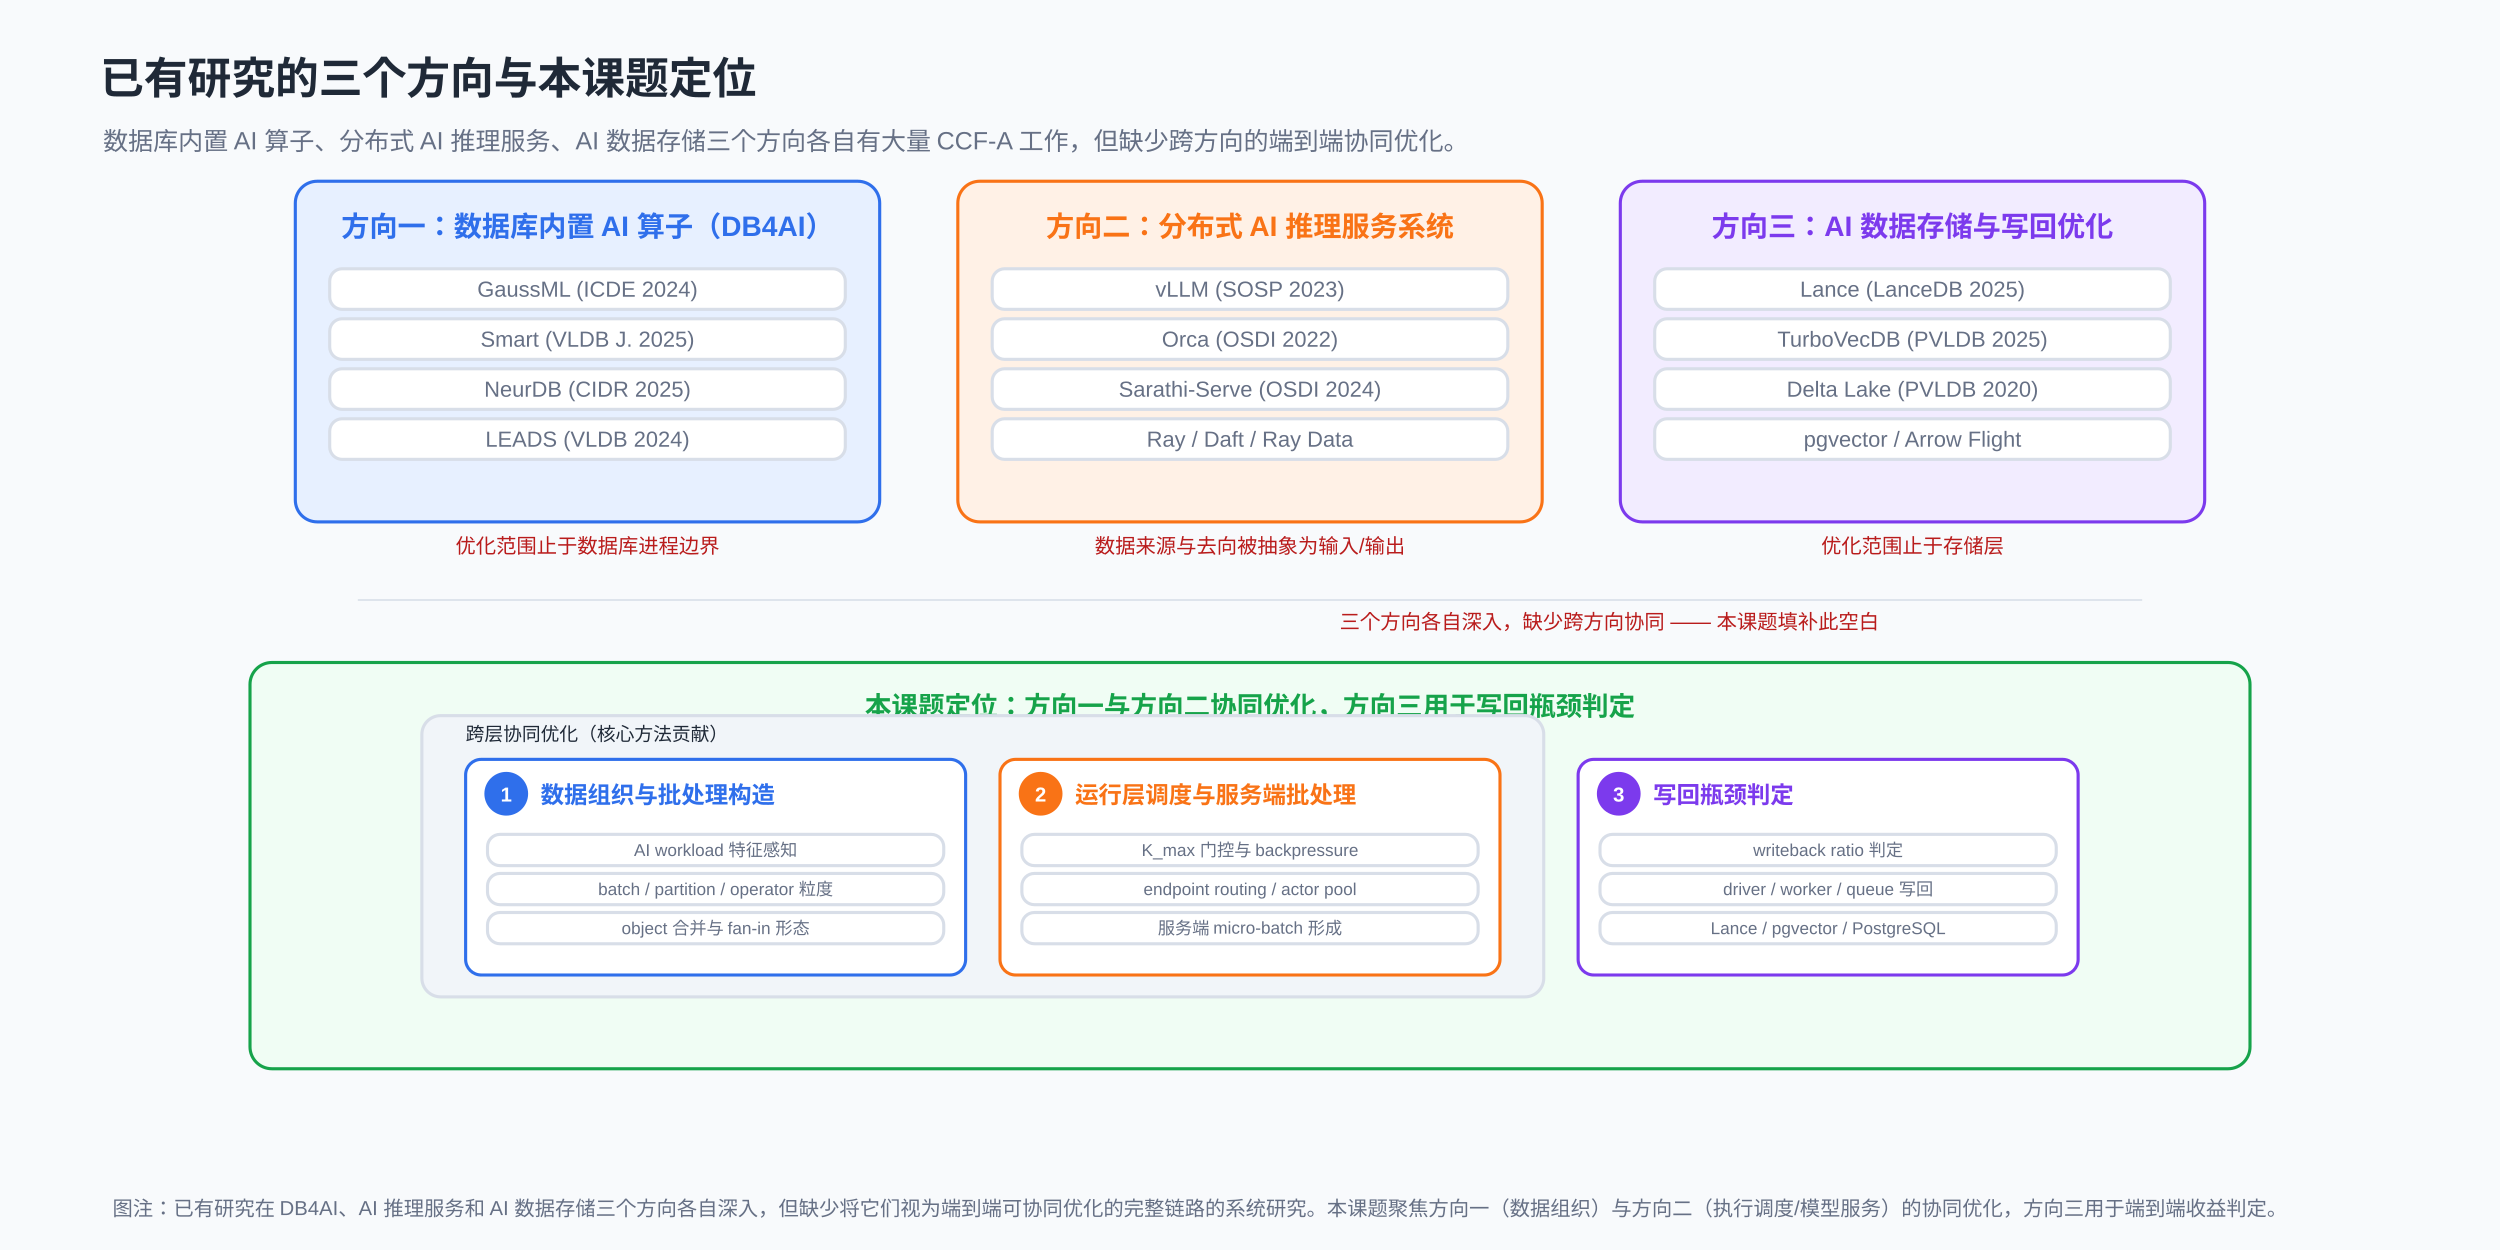
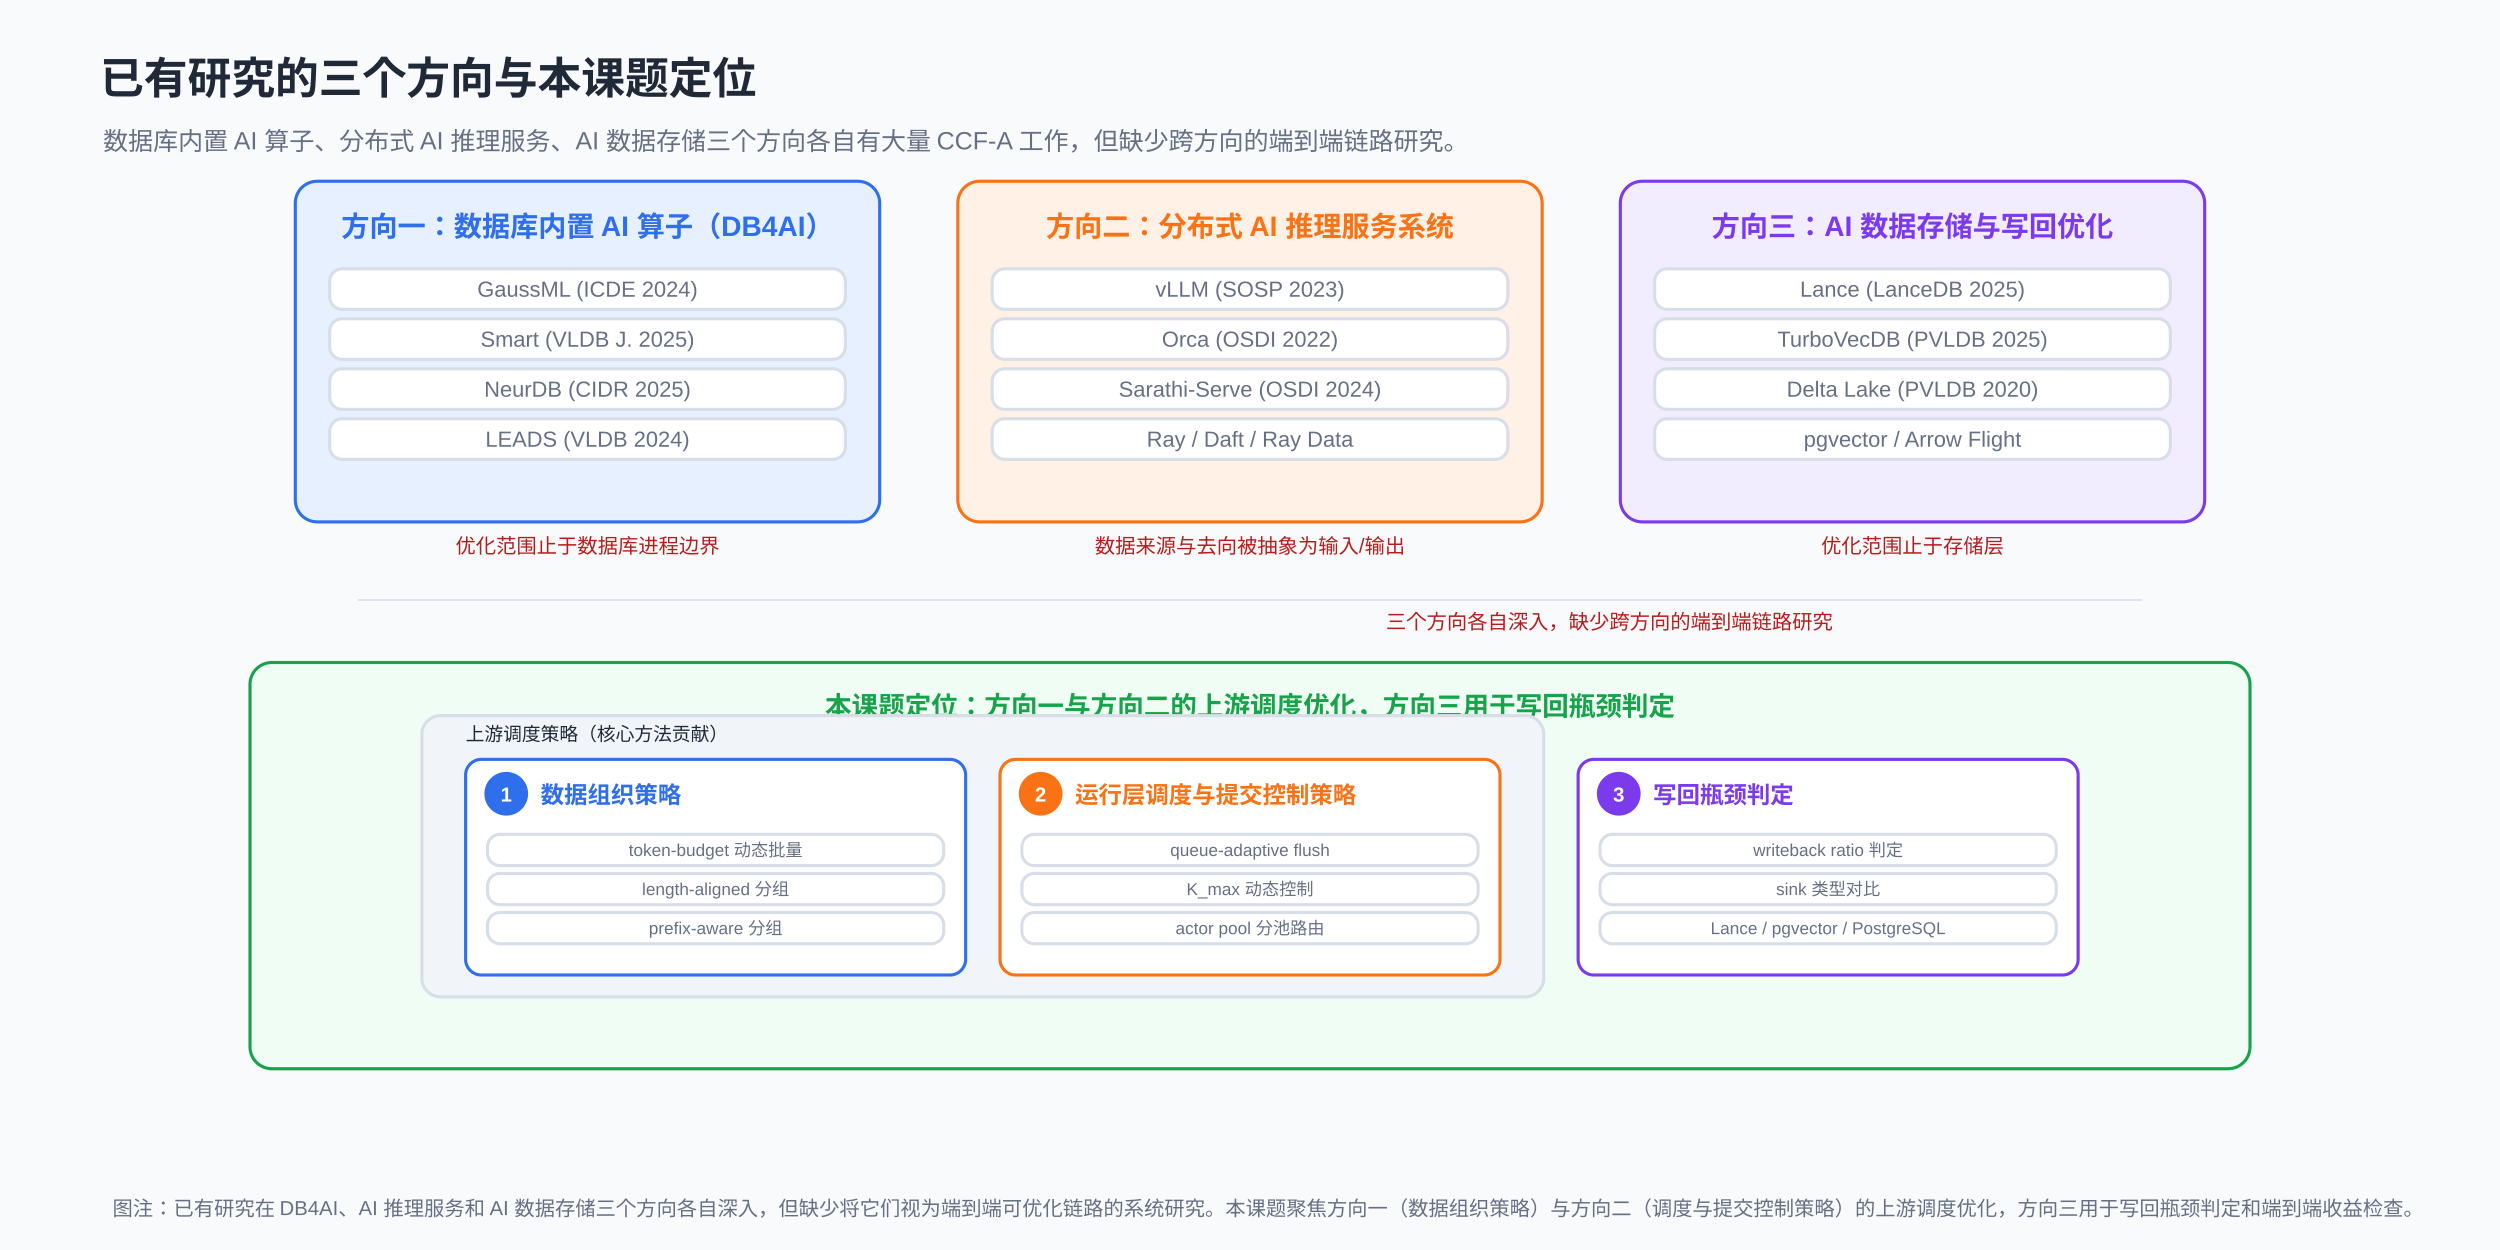
<svg xmlns="http://www.w3.org/2000/svg" width="1600" height="800" viewBox="0 0 1600 800">
  <rect width="1600" height="800" fill="#F8FAFC" />
  <text x="64" y="60" font-family="Microsoft YaHei,Arial,sans-serif" font-size="28" font-weight="700" fill="#1F2937" text-anchor="start">已有研究的三个方向与本课题定位</text>
-   <text x="66" y="96" font-family="Microsoft YaHei,Arial,sans-serif" font-size="16" font-weight="400" fill="#667085" text-anchor="start">数据库内置 AI 算子、分布式 AI 推理服务、AI 数据存储三个方向各自有大量 CCF-A 工作，但缺少跨方向的端到端协同优化。</text>
+   <text x="66" y="96" font-family="Microsoft YaHei,Arial,sans-serif" font-size="16" font-weight="400" fill="#667085" text-anchor="start">数据库内置 AI 算子、分布式 AI 推理服务、AI 数据存储三个方向各自有大量 CCF-A 工作，但缺少跨方向的端到端链路研究。</text>
  <rect x="189.0" y="116" width="374" height="218" rx="14" fill="#E7F0FF" stroke="#2F6FEB" stroke-width="2" />
  <text x="376.0" y="151.3" font-family="Microsoft YaHei,Arial,sans-serif" font-size="18" font-weight="700" fill="#2F6FEB" text-anchor="middle">方向一：数据库内置 AI 算子（DB4AI）</text>
  <rect x="211.0" y="172" width="330" height="26" rx="8" fill="#FFFFFF" stroke="#D8DEE8" stroke-width="2" />
  <text x="376.0" y="189.9" font-family="Microsoft YaHei,Arial,sans-serif" font-size="14" font-weight="400" fill="#667085" text-anchor="middle">GaussML (ICDE 2024)</text>
  <rect x="211.0" y="204" width="330" height="26" rx="8" fill="#FFFFFF" stroke="#D8DEE8" stroke-width="2" />
  <text x="376.0" y="221.9" font-family="Microsoft YaHei,Arial,sans-serif" font-size="14" font-weight="400" fill="#667085" text-anchor="middle">Smart (VLDB J. 2025)</text>
  <rect x="211.0" y="236" width="330" height="26" rx="8" fill="#FFFFFF" stroke="#D8DEE8" stroke-width="2" />
  <text x="376.0" y="253.9" font-family="Microsoft YaHei,Arial,sans-serif" font-size="14" font-weight="400" fill="#667085" text-anchor="middle">NeurDB (CIDR 2025)</text>
  <rect x="211.0" y="268" width="330" height="26" rx="8" fill="#FFFFFF" stroke="#D8DEE8" stroke-width="2" />
  <text x="376.0" y="285.9" font-family="Microsoft YaHei,Arial,sans-serif" font-size="14" font-weight="400" fill="#667085" text-anchor="middle">LEADS (VLDB 2024)</text>
  <rect x="613.0" y="116" width="374" height="218" rx="14" fill="#FFF1E6" stroke="#F97316" stroke-width="2" />
  <text x="800.0" y="151.3" font-family="Microsoft YaHei,Arial,sans-serif" font-size="18" font-weight="700" fill="#F97316" text-anchor="middle">方向二：分布式 AI 推理服务系统</text>
  <rect x="635.0" y="172" width="330" height="26" rx="8" fill="#FFFFFF" stroke="#D8DEE8" stroke-width="2" />
  <text x="800.0" y="189.9" font-family="Microsoft YaHei,Arial,sans-serif" font-size="14" font-weight="400" fill="#667085" text-anchor="middle">vLLM (SOSP 2023)</text>
  <rect x="635.0" y="204" width="330" height="26" rx="8" fill="#FFFFFF" stroke="#D8DEE8" stroke-width="2" />
  <text x="800.0" y="221.9" font-family="Microsoft YaHei,Arial,sans-serif" font-size="14" font-weight="400" fill="#667085" text-anchor="middle">Orca (OSDI 2022)</text>
  <rect x="635.0" y="236" width="330" height="26" rx="8" fill="#FFFFFF" stroke="#D8DEE8" stroke-width="2" />
  <text x="800.0" y="253.9" font-family="Microsoft YaHei,Arial,sans-serif" font-size="14" font-weight="400" fill="#667085" text-anchor="middle">Sarathi-Serve (OSDI 2024)</text>
  <rect x="635.0" y="268" width="330" height="26" rx="8" fill="#FFFFFF" stroke="#D8DEE8" stroke-width="2" />
  <text x="800.0" y="285.9" font-family="Microsoft YaHei,Arial,sans-serif" font-size="14" font-weight="400" fill="#667085" text-anchor="middle">Ray / Daft / Ray Data</text>
  <rect x="1037.0" y="116" width="374" height="218" rx="14" fill="#F2ECFF" stroke="#7C3AED" stroke-width="2" />
  <text x="1224.0" y="151.3" font-family="Microsoft YaHei,Arial,sans-serif" font-size="18" font-weight="700" fill="#7C3AED" text-anchor="middle">方向三：AI 数据存储与写回优化</text>
  <rect x="1059.0" y="172" width="330" height="26" rx="8" fill="#FFFFFF" stroke="#D8DEE8" stroke-width="2" />
  <text x="1224.0" y="189.9" font-family="Microsoft YaHei,Arial,sans-serif" font-size="14" font-weight="400" fill="#667085" text-anchor="middle">Lance (LanceDB 2025)</text>
  <rect x="1059.0" y="204" width="330" height="26" rx="8" fill="#FFFFFF" stroke="#D8DEE8" stroke-width="2" />
  <text x="1224.0" y="221.9" font-family="Microsoft YaHei,Arial,sans-serif" font-size="14" font-weight="400" fill="#667085" text-anchor="middle">TurboVecDB (PVLDB 2025)</text>
  <rect x="1059.0" y="236" width="330" height="26" rx="8" fill="#FFFFFF" stroke="#D8DEE8" stroke-width="2" />
  <text x="1224.0" y="253.9" font-family="Microsoft YaHei,Arial,sans-serif" font-size="14" font-weight="400" fill="#667085" text-anchor="middle">Delta Lake (PVLDB 2020)</text>
  <rect x="1059.0" y="268" width="330" height="26" rx="8" fill="#FFFFFF" stroke="#D8DEE8" stroke-width="2" />
  <text x="1224.0" y="285.9" font-family="Microsoft YaHei,Arial,sans-serif" font-size="14" font-weight="400" fill="#667085" text-anchor="middle">pgvector / Arrow Flight</text>
  <text x="376.0" y="354" font-family="Microsoft YaHei,Arial,sans-serif" font-size="13" font-weight="400" fill="#B91C1C" text-anchor="middle">优化范围止于数据库进程边界</text>
  <text x="800.0" y="354" font-family="Microsoft YaHei,Arial,sans-serif" font-size="13" font-weight="400" fill="#B91C1C" text-anchor="middle">数据来源与去向被抽象为输入/输出</text>
  <text x="1224.0" y="354" font-family="Microsoft YaHei,Arial,sans-serif" font-size="13" font-weight="400" fill="#B91C1C" text-anchor="middle">优化范围止于存储层</text>
  <line x1="229.0" y1="384" x2="1371.0" y2="384" stroke="#D8DEE8" stroke-width="1" />
-   <text x="1030.0" y="402.55" font-family="Microsoft YaHei,Arial,sans-serif" font-size="13" font-weight="400" fill="#B91C1C" text-anchor="middle">三个方向各自深入，缺少跨方向协同 —— 本课题填补此空白</text>
+   <text x="1030.0" y="402.55" font-family="Microsoft YaHei,Arial,sans-serif" font-size="13" font-weight="400" fill="#B91C1C" text-anchor="middle">三个方向各自深入，缺少跨方向的端到端链路研究</text>
  <rect x="160.0" y="424" width="1280" height="260" rx="14" fill="#F0FDF4" stroke="#16A34A" stroke-width="2" />
-   <text x="800.0" y="457.95" font-family="Microsoft YaHei,Arial,sans-serif" font-size="17" font-weight="700" fill="#16A34A" text-anchor="middle">本课题定位：方向一与方向二协同优化，方向三用于写回瓶颈判定</text>
+   <text x="800.0" y="457.95" font-family="Microsoft YaHei,Arial,sans-serif" font-size="17" font-weight="700" fill="#16A34A" text-anchor="middle">本课题定位：方向一与方向二的上游调度优化，方向三用于写回瓶颈判定</text>
  <rect x="270.0" y="458" width="718" height="180" rx="12" fill="#F1F5F9" stroke="#D8DEE8" stroke-width="2" />
  <rect x="298.0" y="486" width="320" height="138" rx="10" fill="#FFFFFF" stroke="#2F6FEB" stroke-width="2" />
  <circle cx="324.0" cy="508" r="14" fill="#2F6FEB" />
  <text x="324.0" y="513" font-family="Microsoft YaHei,Arial,sans-serif" font-size="13" font-weight="700" fill="#FFFFFF" text-anchor="middle">1</text>
-   <text x="346.0" y="514" font-family="Microsoft YaHei,Arial,sans-serif" font-size="15" font-weight="700" fill="#2F6FEB" text-anchor="start">数据组织与批处理构造</text>
+   <text x="346.0" y="514" font-family="Microsoft YaHei,Arial,sans-serif" font-size="15" font-weight="700" fill="#2F6FEB" text-anchor="start">数据组织策略</text>
  <rect x="312.0" y="534" width="292" height="20" rx="8" fill="#FFFFFF" stroke="#D8DEE8" stroke-width="2" />
-   <text x="458.0" y="547.85" font-family="Microsoft YaHei,Arial,sans-serif" font-size="11" font-weight="400" fill="#667085" text-anchor="middle">AI workload 特征感知</text>
+   <text x="458.0" y="547.85" font-family="Microsoft YaHei,Arial,sans-serif" font-size="11" font-weight="400" fill="#667085" text-anchor="middle">token-budget 动态批量</text>
  <rect x="312.0" y="559" width="292" height="20" rx="8" fill="#FFFFFF" stroke="#D8DEE8" stroke-width="2" />
-   <text x="458.0" y="572.85" font-family="Microsoft YaHei,Arial,sans-serif" font-size="11" font-weight="400" fill="#667085" text-anchor="middle">batch / partition / operator 粒度</text>
+   <text x="458.0" y="572.85" font-family="Microsoft YaHei,Arial,sans-serif" font-size="11" font-weight="400" fill="#667085" text-anchor="middle">length-aligned 分组</text>
  <rect x="312.0" y="584" width="292" height="20" rx="8" fill="#FFFFFF" stroke="#D8DEE8" stroke-width="2" />
-   <text x="458.0" y="597.85" font-family="Microsoft YaHei,Arial,sans-serif" font-size="11" font-weight="400" fill="#667085" text-anchor="middle">object 合并与 fan-in 形态</text>
+   <text x="458.0" y="597.85" font-family="Microsoft YaHei,Arial,sans-serif" font-size="11" font-weight="400" fill="#667085" text-anchor="middle">prefix-aware 分组</text>
  <rect x="640.0" y="486" width="320" height="138" rx="10" fill="#FFFFFF" stroke="#F97316" stroke-width="2" />
  <circle cx="666.0" cy="508" r="14" fill="#F97316" />
  <text x="666.0" y="513" font-family="Microsoft YaHei,Arial,sans-serif" font-size="13" font-weight="700" fill="#FFFFFF" text-anchor="middle">2</text>
-   <text x="688.0" y="514" font-family="Microsoft YaHei,Arial,sans-serif" font-size="15" font-weight="700" fill="#F97316" text-anchor="start">运行层调度与服务端批处理</text>
+   <text x="688.0" y="514" font-family="Microsoft YaHei,Arial,sans-serif" font-size="15" font-weight="700" fill="#F97316" text-anchor="start">运行层调度与提交控制策略</text>
  <rect x="654.0" y="534" width="292" height="20" rx="8" fill="#FFFFFF" stroke="#D8DEE8" stroke-width="2" />
-   <text x="800.0" y="547.85" font-family="Microsoft YaHei,Arial,sans-serif" font-size="11" font-weight="400" fill="#667085" text-anchor="middle">K_max 门控与 backpressure</text>
+   <text x="800.0" y="547.85" font-family="Microsoft YaHei,Arial,sans-serif" font-size="11" font-weight="400" fill="#667085" text-anchor="middle">queue-adaptive flush</text>
  <rect x="654.0" y="559" width="292" height="20" rx="8" fill="#FFFFFF" stroke="#D8DEE8" stroke-width="2" />
-   <text x="800.0" y="572.85" font-family="Microsoft YaHei,Arial,sans-serif" font-size="11" font-weight="400" fill="#667085" text-anchor="middle">endpoint routing / actor pool</text>
+   <text x="800.0" y="572.85" font-family="Microsoft YaHei,Arial,sans-serif" font-size="11" font-weight="400" fill="#667085" text-anchor="middle">K_max 动态控制</text>
  <rect x="654.0" y="584" width="292" height="20" rx="8" fill="#FFFFFF" stroke="#D8DEE8" stroke-width="2" />
-   <text x="800.0" y="597.85" font-family="Microsoft YaHei,Arial,sans-serif" font-size="11" font-weight="400" fill="#667085" text-anchor="middle">服务端 micro-batch 形成</text>
+   <text x="800.0" y="597.85" font-family="Microsoft YaHei,Arial,sans-serif" font-size="11" font-weight="400" fill="#667085" text-anchor="middle">actor pool 分池路由</text>
  <rect x="1010.0" y="486" width="320" height="138" rx="10" fill="#FFFFFF" stroke="#7C3AED" stroke-width="2" />
  <circle cx="1036.0" cy="508" r="14" fill="#7C3AED" />
  <text x="1036.0" y="513" font-family="Microsoft YaHei,Arial,sans-serif" font-size="13" font-weight="700" fill="#FFFFFF" text-anchor="middle">3</text>
  <text x="1058.0" y="514" font-family="Microsoft YaHei,Arial,sans-serif" font-size="15" font-weight="700" fill="#7C3AED" text-anchor="start">写回瓶颈判定</text>
  <rect x="1024.0" y="534" width="292" height="20" rx="8" fill="#FFFFFF" stroke="#D8DEE8" stroke-width="2" />
  <text x="1170.0" y="547.85" font-family="Microsoft YaHei,Arial,sans-serif" font-size="11" font-weight="400" fill="#667085" text-anchor="middle">writeback ratio 判定</text>
  <rect x="1024.0" y="559" width="292" height="20" rx="8" fill="#FFFFFF" stroke="#D8DEE8" stroke-width="2" />
-   <text x="1170.0" y="572.85" font-family="Microsoft YaHei,Arial,sans-serif" font-size="11" font-weight="400" fill="#667085" text-anchor="middle">driver / worker / queue 写回</text>
+   <text x="1170.0" y="572.85" font-family="Microsoft YaHei,Arial,sans-serif" font-size="11" font-weight="400" fill="#667085" text-anchor="middle">sink 类型对比</text>
  <rect x="1024.0" y="584" width="292" height="20" rx="8" fill="#FFFFFF" stroke="#D8DEE8" stroke-width="2" />
  <text x="1170.0" y="597.85" font-family="Microsoft YaHei,Arial,sans-serif" font-size="11" font-weight="400" fill="#667085" text-anchor="middle">Lance / pgvector / PostgreSQL</text>
-   <text x="298.0" y="474" font-family="Microsoft YaHei,Arial,sans-serif" font-size="12" font-weight="400" fill="#1F2937" text-anchor="start">跨层协同优化（核心方法贡献）</text>
-   <text x="72" y="778" font-family="Microsoft YaHei,Arial,sans-serif" font-size="13" font-weight="400" fill="#667085" text-anchor="start">图注：已有研究在 DB4AI、AI 推理服务和 AI 数据存储三个方向各自深入，但缺少将它们视为端到端可协同优化的完整链路的系统研究。本课题聚焦方向一（数据组织）与方向二（执行调度/模型服务）的协同优化，方向三用于端到端收益判定。</text>
+   <text x="298.0" y="474" font-family="Microsoft YaHei,Arial,sans-serif" font-size="12" font-weight="400" fill="#1F2937" text-anchor="start">上游调度策略（核心方法贡献）</text>
+   <text x="72" y="778" font-family="Microsoft YaHei,Arial,sans-serif" font-size="13" font-weight="400" fill="#667085" text-anchor="start">图注：已有研究在 DB4AI、AI 推理服务和 AI 数据存储三个方向各自深入，但缺少将它们视为端到端可优化链路的系统研究。本课题聚焦方向一（数据组织策略）与方向二（调度与提交控制策略）的上游调度优化，方向三用于写回瓶颈判定和端到端收益检查。</text>
</svg>
